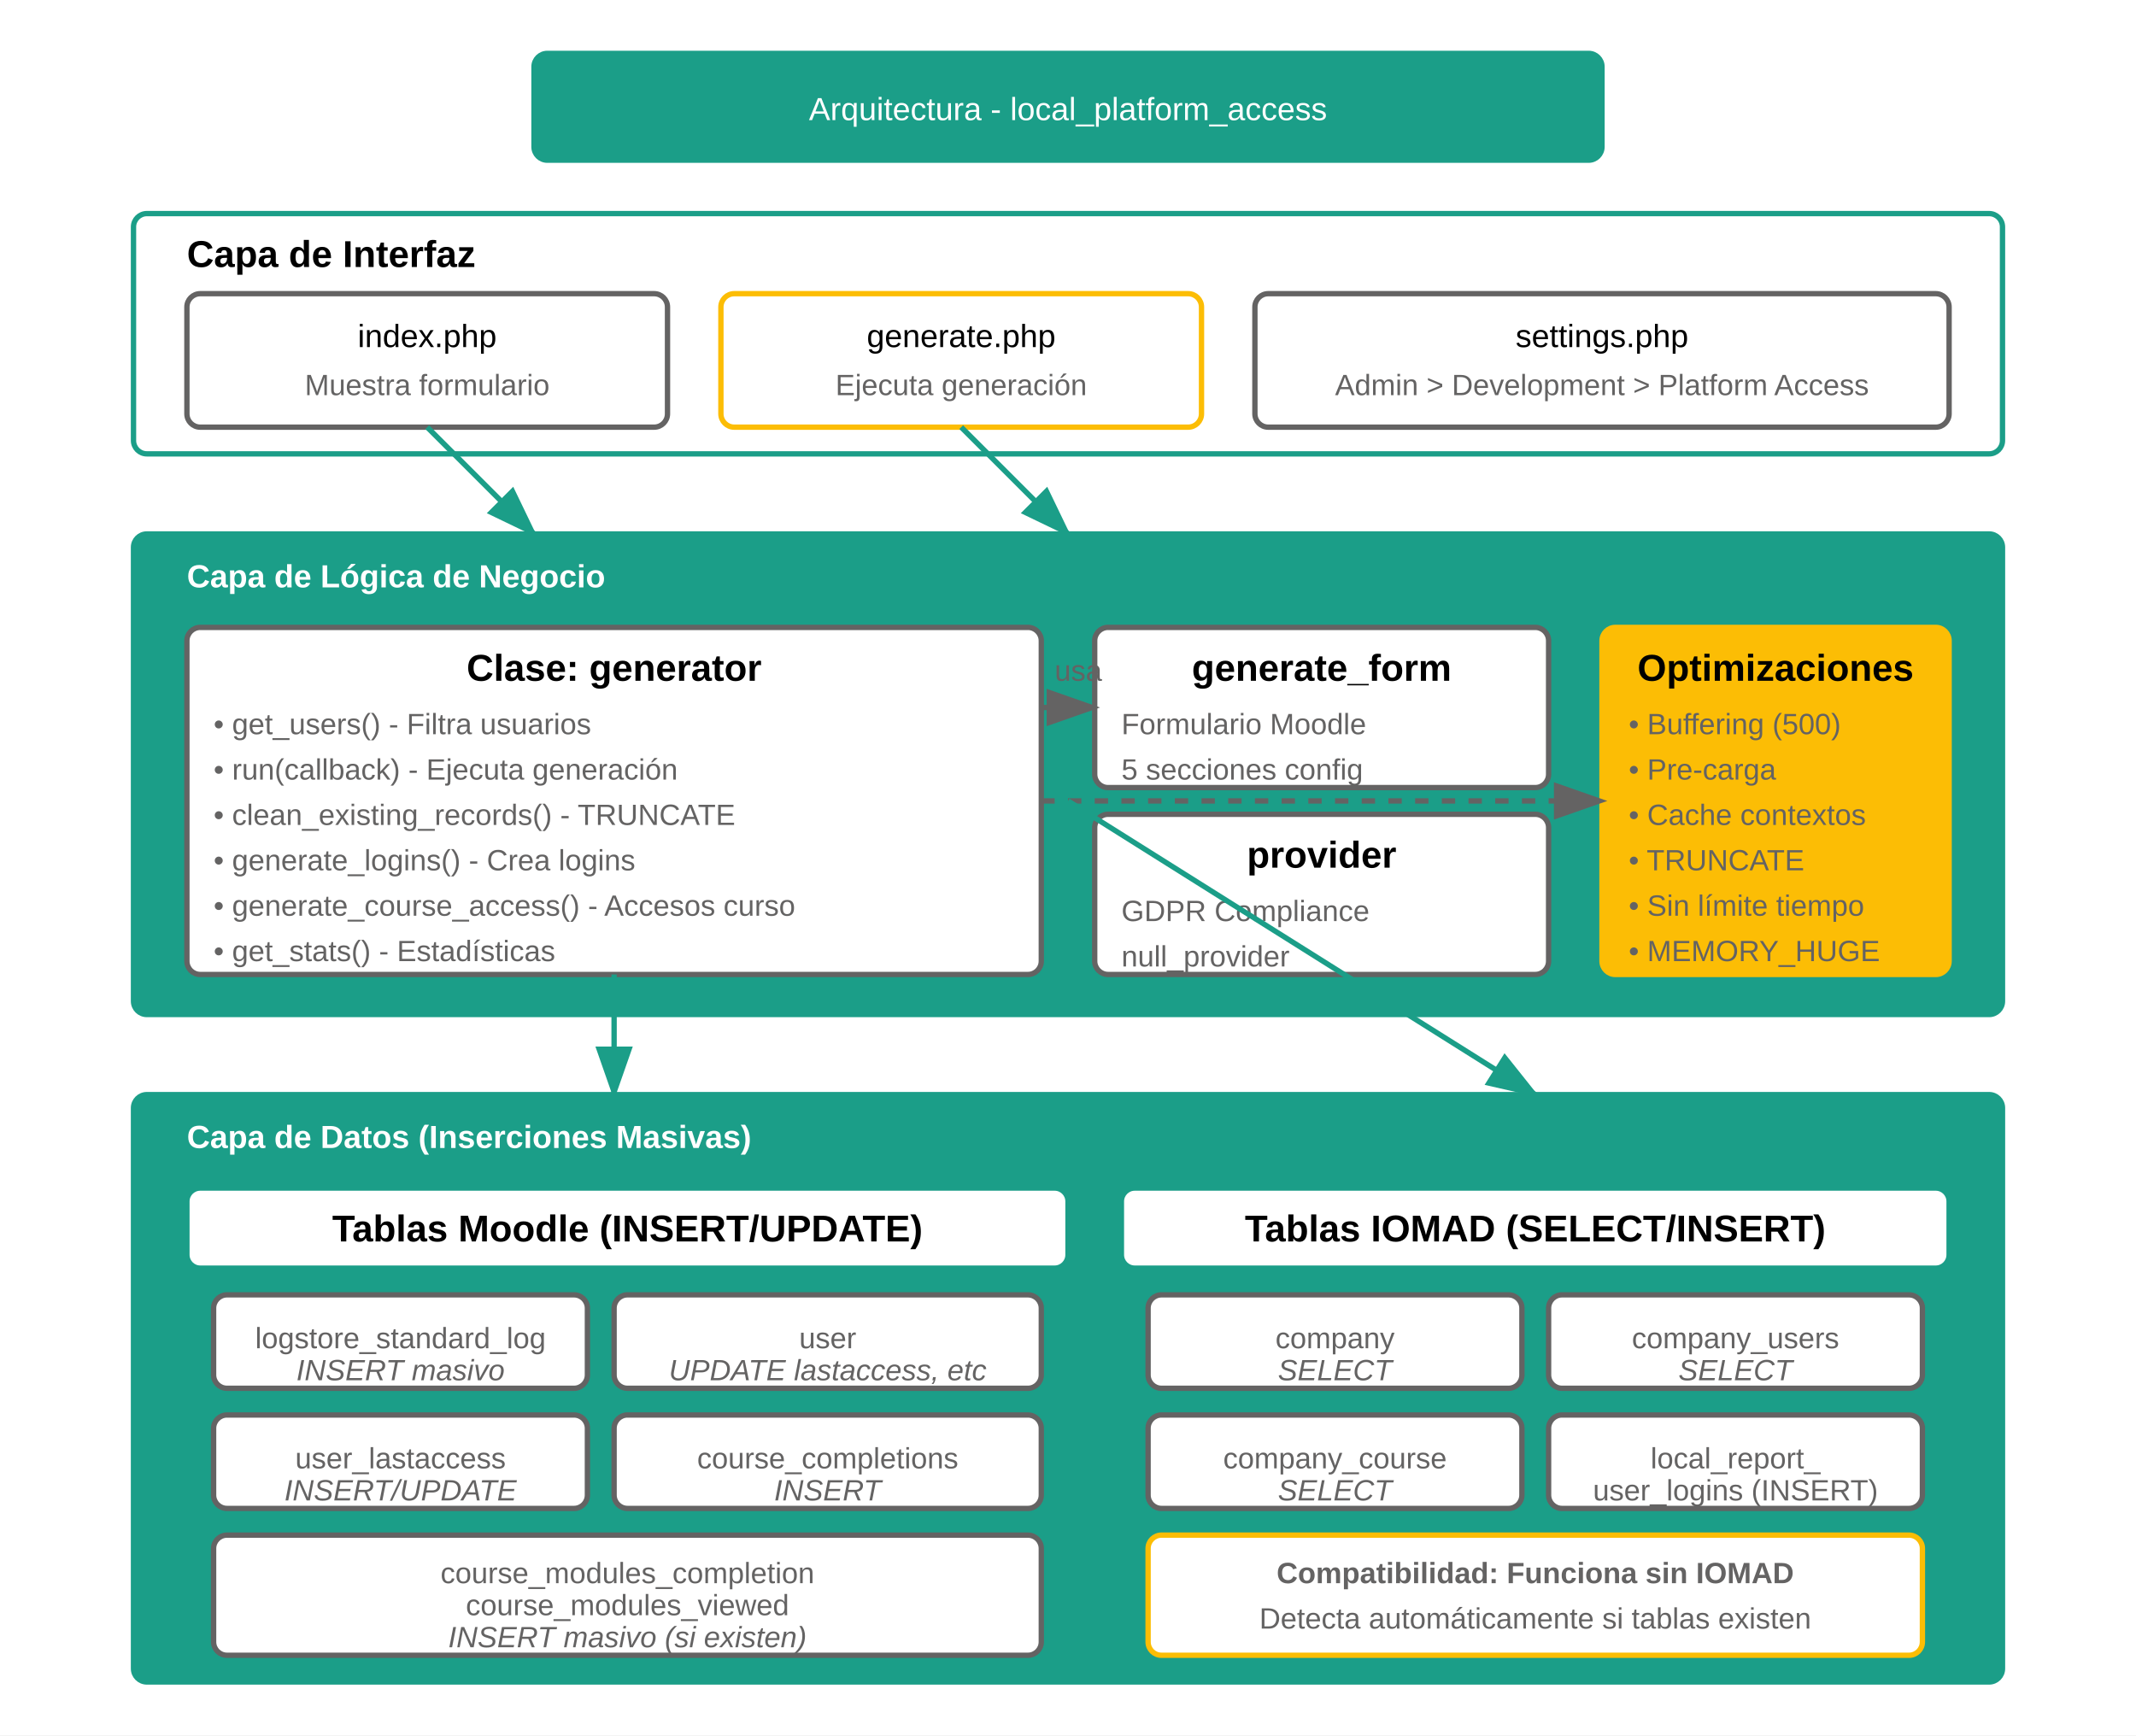
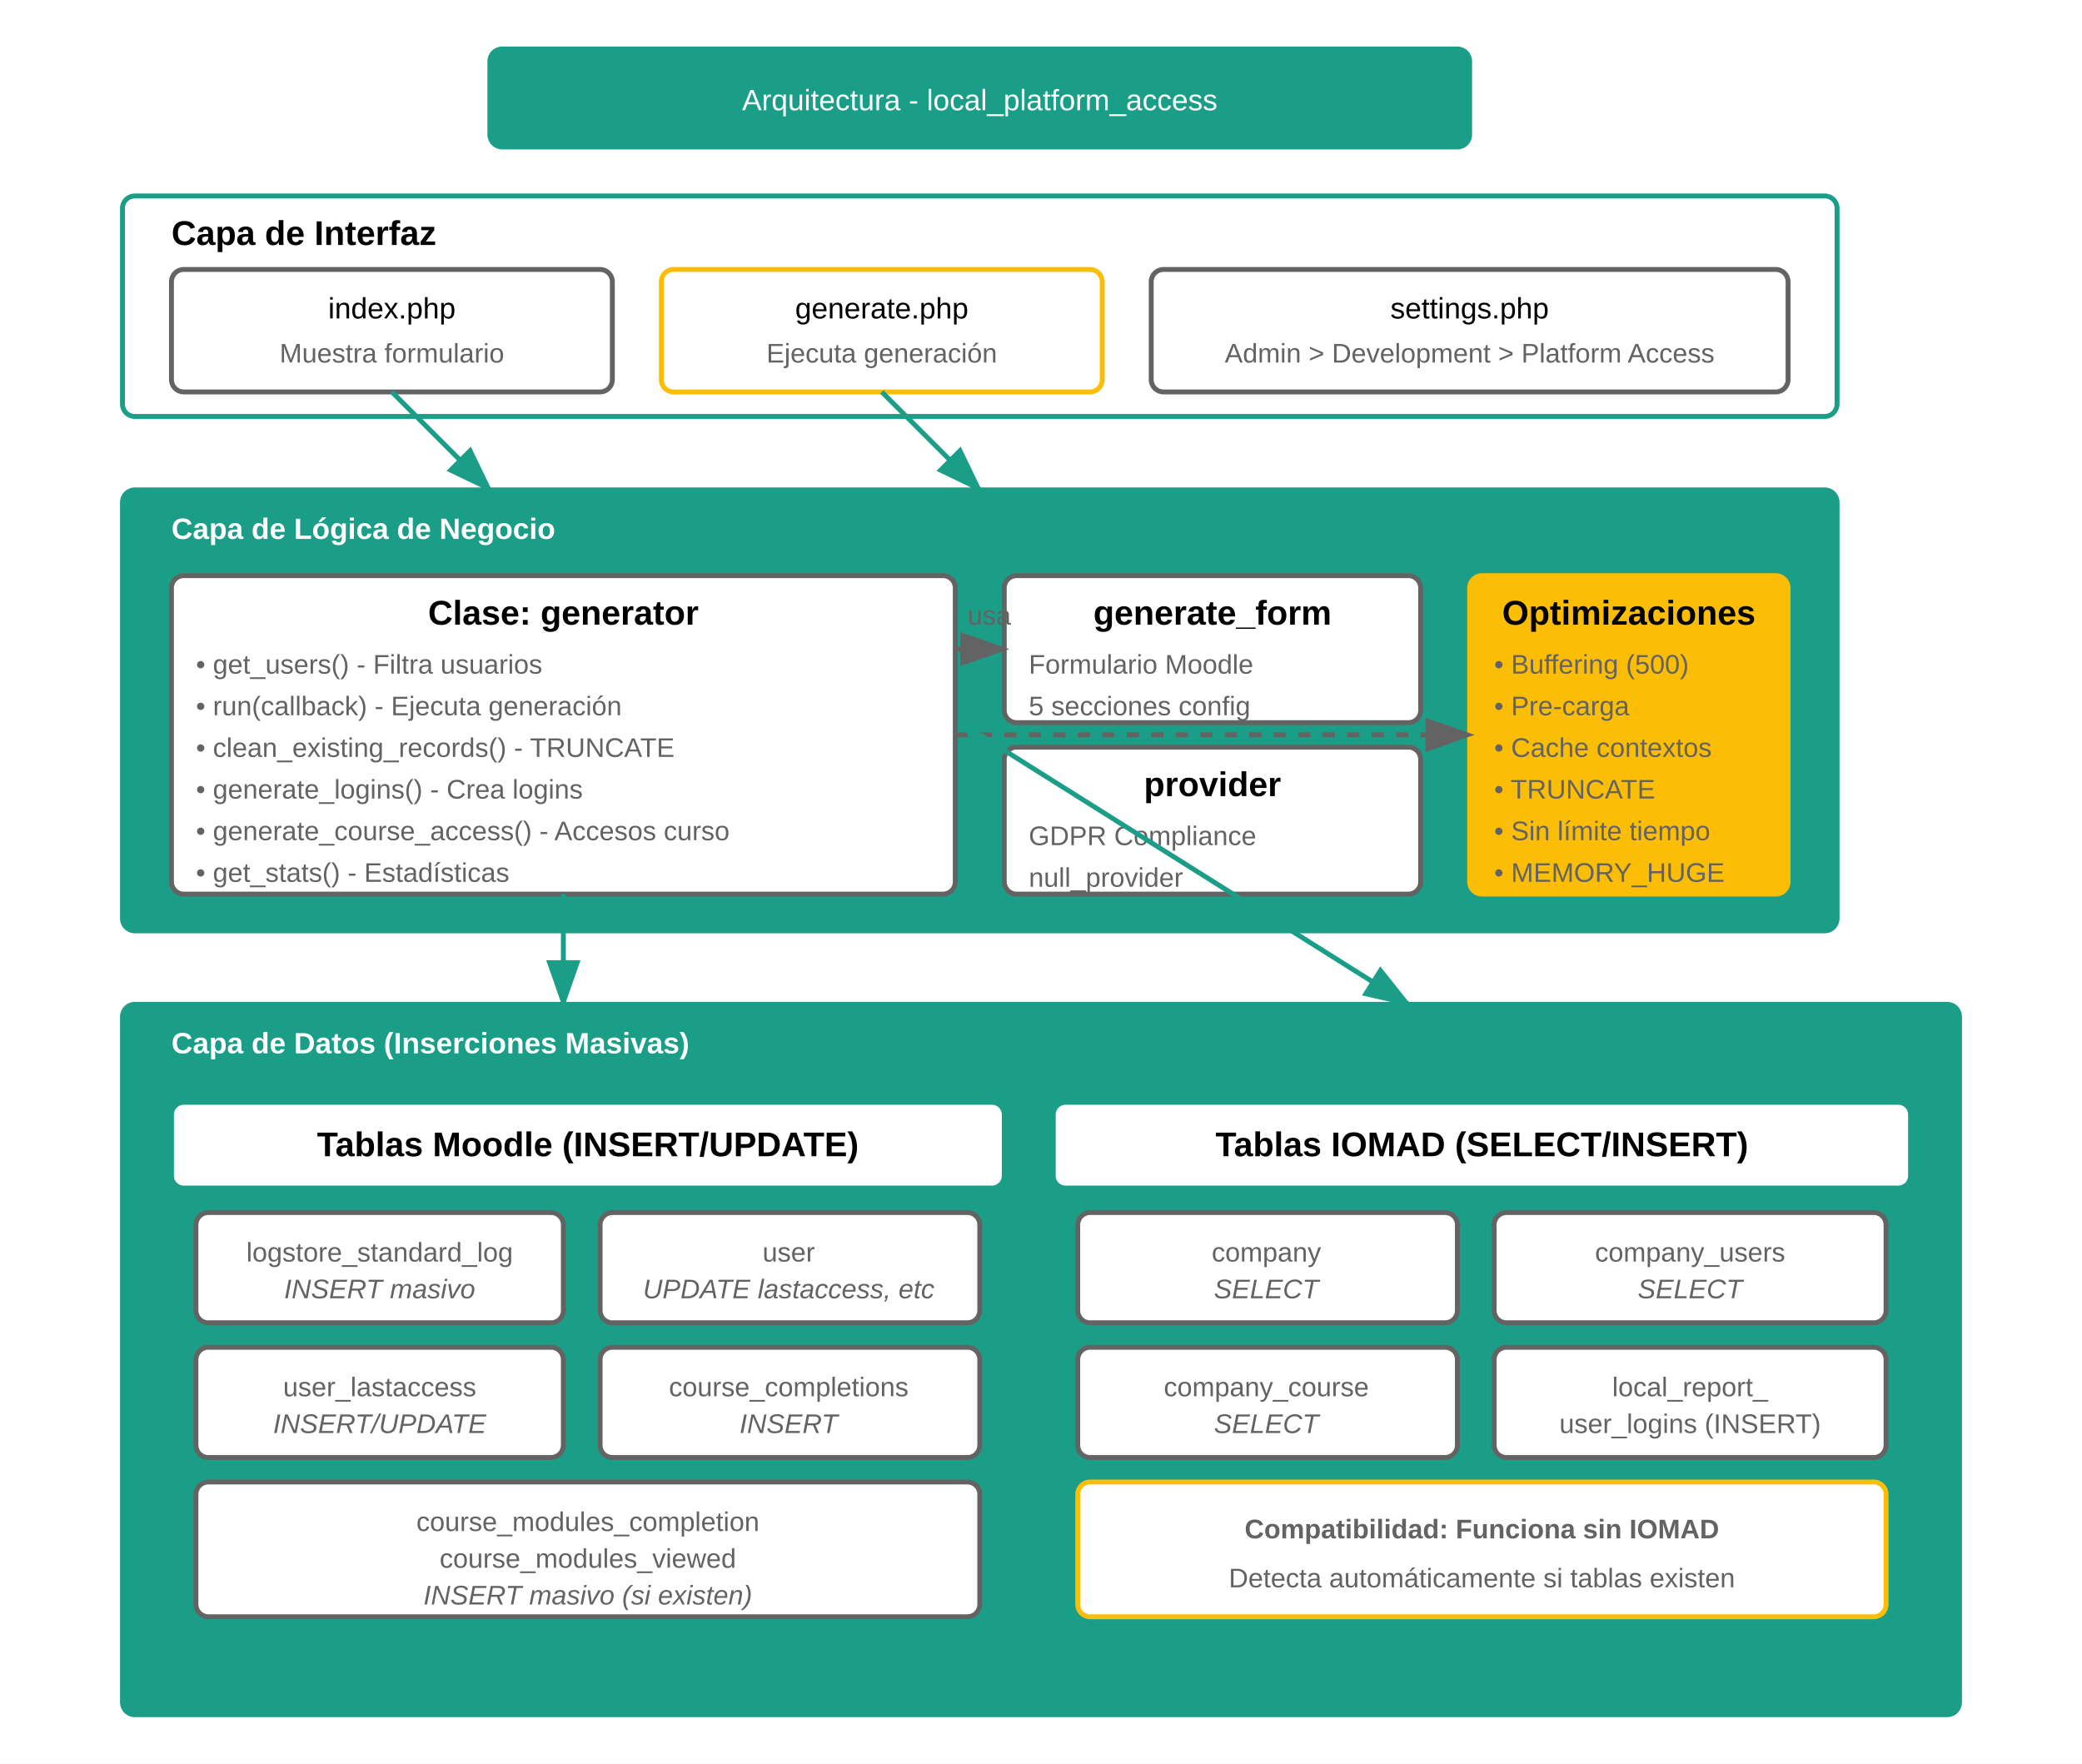
- <svg xmlns="http://www.w3.org/2000/svg" viewBox="0 0 800 650" width="800" height="650">
+ <svg xmlns="http://www.w3.org/2000/svg" viewBox="0 0 850 720" width="850" height="720">
  <defs>
    <marker id="arrowhead" markerWidth="10" markerHeight="7" refX="9" refY="3.5" orient="auto">
      <polygon points="0 0, 10 3.5, 0 7" fill="#646363" />
    </marker>
    <marker id="arrowhead-green" markerWidth="10" markerHeight="7" refX="9" refY="3.5" orient="auto">
      <polygon points="0 0, 10 3.5, 0 7" fill="#1B9E88" />
    </marker>
    <style>
      .box-main { fill: #FFFFFF; stroke: #1B9E88; stroke-width: 2; }
      .box-secondary { fill: #FFFFFF; stroke: #646363; stroke-width: 2; }
      .box-action { fill: #FFFFFF; stroke: #FCBD05; stroke-width: 2; }
      .box-filled-green { fill: #1B9E88; stroke: #1B9E88; stroke-width: 2; }
      .box-filled-yellow { fill: #FCBD05; stroke: #FCBD05; stroke-width: 2; }
      .text-title { font-family: Arial, sans-serif; font-size: 14px; font-weight: bold; fill: #000000; }
      .text-normal { font-family: Arial, sans-serif; font-size: 12px; fill: #000000; }
      .text-small { font-family: Arial, sans-serif; font-size: 11px; fill: #646363; }
      .text-white { font-family: Arial, sans-serif; font-size: 12px; fill: #FFFFFF; }
      .line { stroke: #646363; stroke-width: 2; fill: none; }
      .line-green { stroke: #1B9E88; stroke-width: 2; fill: none; }
    </style>
  </defs>
-   <rect width="800" height="650" fill="#FFFFFF" />
+   <rect width="850" height="720" fill="#FFFFFF" />
  <rect x="200" y="20" width="400" height="40" rx="5" ry="5" class="box-filled-green" />
  <text x="400" y="45" class="text-white" text-anchor="middle" font-size="16">Arquitectura - local_platform_access</text>
  <rect x="50" y="80" width="700" height="90" rx="5" ry="5" class="box-main" />
  <text x="70" y="100" class="text-title">Capa de Interfaz</text>
  <rect x="70" y="110" width="180" height="50" rx="5" ry="5" class="box-secondary" />
  <text x="160" y="130" class="text-normal" text-anchor="middle">index.php</text>
  <text x="160" y="148" class="text-small" text-anchor="middle">Muestra formulario</text>
  <rect x="270" y="110" width="180" height="50" rx="5" ry="5" class="box-action" />
  <text x="360" y="130" class="text-normal" text-anchor="middle">generate.php</text>
  <text x="360" y="148" class="text-small" text-anchor="middle">Ejecuta generación</text>
  <rect x="470" y="110" width="260" height="50" rx="5" ry="5" class="box-secondary" />
  <text x="600" y="130" class="text-normal" text-anchor="middle">settings.php</text>
  <text x="600" y="148" class="text-small" text-anchor="middle">Admin &gt; Development &gt; Platform Access</text>
  <line x1="160" y1="160" x2="200" y2="200" class="line-green" marker-end="url(#arrowhead-green)" />
  <line x1="360" y1="160" x2="400" y2="200" class="line-green" marker-end="url(#arrowhead-green)" />
  <rect x="50" y="200" width="700" height="180" rx="5" ry="5" class="box-filled-green" />
  <text x="70" y="220" class="text-white" font-weight="bold">Capa de Lógica de Negocio</text>
  <rect x="70" y="235" width="320" height="130" rx="5" ry="5" class="box-secondary" />
  <text x="230" y="255" class="text-title" text-anchor="middle">Clase: generator</text>
  <text x="80" y="275" class="text-small">• get_users() - Filtra usuarios</text>
  <text x="80" y="292" class="text-small">• run(callback) - Ejecuta generación</text>
  <text x="80" y="309" class="text-small">• clean_existing_records() - TRUNCATE</text>
  <text x="80" y="326" class="text-small">• generate_logins() - Crea logins</text>
  <text x="80" y="343" class="text-small">• generate_course_access() - Accesos curso</text>
  <text x="80" y="360" class="text-small">• get_stats() - Estadísticas</text>
  <rect x="410" y="235" width="170" height="60" rx="5" ry="5" class="box-secondary" />
  <text x="495" y="255" class="text-title" text-anchor="middle">generate_form</text>
  <text x="420" y="275" class="text-small">Formulario Moodle</text>
  <text x="420" y="292" class="text-small">5 secciones config</text>
  <rect x="410" y="305" width="170" height="60" rx="5" ry="5" class="box-secondary" />
  <text x="495" y="325" class="text-title" text-anchor="middle">provider</text>
  <text x="420" y="345" class="text-small">GDPR Compliance</text>
  <text x="420" y="362" class="text-small">null_provider</text>
  <line x1="390" y1="265" x2="410" y2="265" class="line" marker-end="url(#arrowhead)" stroke-dasharray="5,5" />
  <text x="395" y="255" class="text-small">usa</text>
  <rect x="600" y="235" width="130" height="130" rx="5" ry="5" class="box-filled-yellow" />
  <text x="665" y="255" class="text-title" text-anchor="middle">Optimizaciones</text>
  <text x="610" y="275" class="text-small">• Buffering (500)</text>
  <text x="610" y="292" class="text-small">• Pre-carga</text>
  <text x="610" y="309" class="text-small">• Cache contextos</text>
  <text x="610" y="326" class="text-small">• TRUNCATE</text>
  <text x="610" y="343" class="text-small">• Sin límite tiempo</text>
  <text x="610" y="360" class="text-small">• MEMORY_HUGE</text>
  <line x1="390" y1="300" x2="600" y2="300" class="line" marker-end="url(#arrowhead)" stroke-dasharray="5,5" />
  <line x1="230" y1="365" x2="230" y2="410" class="line-green" marker-end="url(#arrowhead-green)" />
-   <rect x="50" y="410" width="700" height="220" rx="5" ry="5" class="box-filled-green" />
+   <rect x="50" y="410" width="750" height="290" rx="5" ry="5" class="box-filled-green" />
  <text x="70" y="430" class="text-white" font-weight="bold">Capa de Datos (Inserciones Masivas)</text>
-   <rect x="70" y="445" width="330" height="30" rx="5" ry="5" class="box-main" />
-   <text x="235" y="465" class="text-title" text-anchor="middle">Tablas Moodle (INSERT/UPDATE)</text>
-   <rect x="80" y="485" width="140" height="35" rx="5" ry="5" class="box-secondary" />
-   <text x="150" y="505" class="text-small" text-anchor="middle">logstore_standard_log</text>
-   <text x="150" y="517" class="text-small" text-anchor="middle" font-style="italic">INSERT masivo</text>
-   <rect x="230" y="485" width="160" height="35" rx="5" ry="5" class="box-secondary" />
-   <text x="310" y="505" class="text-small" text-anchor="middle">user</text>
-   <text x="310" y="517" class="text-small" text-anchor="middle" font-style="italic">UPDATE lastaccess, etc</text>
-   <rect x="80" y="530" width="140" height="35" rx="5" ry="5" class="box-secondary" />
-   <text x="150" y="550" class="text-small" text-anchor="middle">user_lastaccess</text>
-   <text x="150" y="562" class="text-small" text-anchor="middle" font-style="italic">INSERT/UPDATE</text>
-   <rect x="230" y="530" width="160" height="35" rx="5" ry="5" class="box-secondary" />
-   <text x="310" y="550" class="text-small" text-anchor="middle">course_completions</text>
-   <text x="310" y="562" class="text-small" text-anchor="middle" font-style="italic">INSERT</text>
-   <rect x="80" y="575" width="310" height="45" rx="5" ry="5" class="box-secondary" />
-   <text x="235" y="593" class="text-small" text-anchor="middle">course_modules_completion</text>
-   <text x="235" y="605" class="text-small" text-anchor="middle">course_modules_viewed</text>
-   <text x="235" y="617" class="text-small" text-anchor="middle" font-style="italic">INSERT masivo (si existen)</text>
-   <rect x="420" y="445" width="310" height="30" rx="5" ry="5" class="box-main" />
-   <text x="575" y="465" class="text-title" text-anchor="middle">Tablas IOMAD (SELECT/INSERT)</text>
-   <rect x="430" y="485" width="140" height="35" rx="5" ry="5" class="box-secondary" />
-   <text x="500" y="505" class="text-small" text-anchor="middle">company</text>
-   <text x="500" y="517" class="text-small" text-anchor="middle" font-style="italic">SELECT</text>
-   <rect x="580" y="485" width="140" height="35" rx="5" ry="5" class="box-secondary" />
-   <text x="650" y="505" class="text-small" text-anchor="middle">company_users</text>
-   <text x="650" y="517" class="text-small" text-anchor="middle" font-style="italic">SELECT</text>
-   <rect x="430" y="530" width="140" height="35" rx="5" ry="5" class="box-secondary" />
-   <text x="500" y="550" class="text-small" text-anchor="middle">company_course</text>
-   <text x="500" y="562" class="text-small" text-anchor="middle" font-style="italic">SELECT</text>
-   <rect x="580" y="530" width="140" height="35" rx="5" ry="5" class="box-secondary" />
-   <text x="650" y="550" class="text-small" text-anchor="middle">local_report_</text>
-   <text x="650" y="562" class="text-small" text-anchor="middle">user_logins (INSERT)</text>
-   <rect x="430" y="575" width="290" height="45" rx="5" ry="5" class="box-action" />
-   <text x="575" y="593" class="text-small" text-anchor="middle" font-weight="bold">Compatibilidad: Funciona sin IOMAD</text>
-   <text x="575" y="610" class="text-small" text-anchor="middle">Detecta automáticamente si tablas existen</text>
+   <rect x="70" y="450" width="340" height="35" rx="5" ry="5" class="box-main" />
+   <text x="240" y="472" class="text-title" text-anchor="middle">Tablas Moodle (INSERT/UPDATE)</text>
+   <rect x="80" y="495" width="150" height="45" rx="5" ry="5" class="box-secondary" />
+   <text x="155" y="515" class="text-small" text-anchor="middle">logstore_standard_log</text>
+   <text x="155" y="530" class="text-small" text-anchor="middle" font-style="italic">INSERT masivo</text>
+   <rect x="245" y="495" width="155" height="45" rx="5" ry="5" class="box-secondary" />
+   <text x="322" y="515" class="text-small" text-anchor="middle">user</text>
+   <text x="322" y="530" class="text-small" text-anchor="middle" font-style="italic">UPDATE lastaccess, etc</text>
+   <rect x="80" y="550" width="150" height="45" rx="5" ry="5" class="box-secondary" />
+   <text x="155" y="570" class="text-small" text-anchor="middle">user_lastaccess</text>
+   <text x="155" y="585" class="text-small" text-anchor="middle" font-style="italic">INSERT/UPDATE</text>
+   <rect x="245" y="550" width="155" height="45" rx="5" ry="5" class="box-secondary" />
+   <text x="322" y="570" class="text-small" text-anchor="middle">course_completions</text>
+   <text x="322" y="585" class="text-small" text-anchor="middle" font-style="italic">INSERT</text>
+   <rect x="80" y="605" width="320" height="55" rx="5" ry="5" class="box-secondary" />
+   <text x="240" y="625" class="text-small" text-anchor="middle">course_modules_completion</text>
+   <text x="240" y="640" class="text-small" text-anchor="middle">course_modules_viewed</text>
+   <text x="240" y="655" class="text-small" text-anchor="middle" font-style="italic">INSERT masivo (si existen)</text>
+   <rect x="430" y="450" width="350" height="35" rx="5" ry="5" class="box-main" />
+   <text x="605" y="472" class="text-title" text-anchor="middle">Tablas IOMAD (SELECT/INSERT)</text>
+   <rect x="440" y="495" width="155" height="45" rx="5" ry="5" class="box-secondary" />
+   <text x="517" y="515" class="text-small" text-anchor="middle">company</text>
+   <text x="517" y="530" class="text-small" text-anchor="middle" font-style="italic">SELECT</text>
+   <rect x="610" y="495" width="160" height="45" rx="5" ry="5" class="box-secondary" />
+   <text x="690" y="515" class="text-small" text-anchor="middle">company_users</text>
+   <text x="690" y="530" class="text-small" text-anchor="middle" font-style="italic">SELECT</text>
+   <rect x="440" y="550" width="155" height="45" rx="5" ry="5" class="box-secondary" />
+   <text x="517" y="570" class="text-small" text-anchor="middle">company_course</text>
+   <text x="517" y="585" class="text-small" text-anchor="middle" font-style="italic">SELECT</text>
+   <rect x="610" y="550" width="160" height="45" rx="5" ry="5" class="box-secondary" />
+   <text x="690" y="570" class="text-small" text-anchor="middle">local_report_</text>
+   <text x="690" y="585" class="text-small" text-anchor="middle">user_logins (INSERT)</text>
+   <rect x="440" y="605" width="330" height="55" rx="5" ry="5" class="box-action" />
+   <text x="605" y="628" class="text-small" text-anchor="middle" font-weight="bold">Compatibilidad: Funciona sin IOMAD</text>
+   <text x="605" y="648" class="text-small" text-anchor="middle">Detecta automáticamente si tablas existen</text>
  <line x1="400" y1="300" x2="575" y2="410" class="line-green" marker-end="url(#arrowhead-green)" />
</svg>
